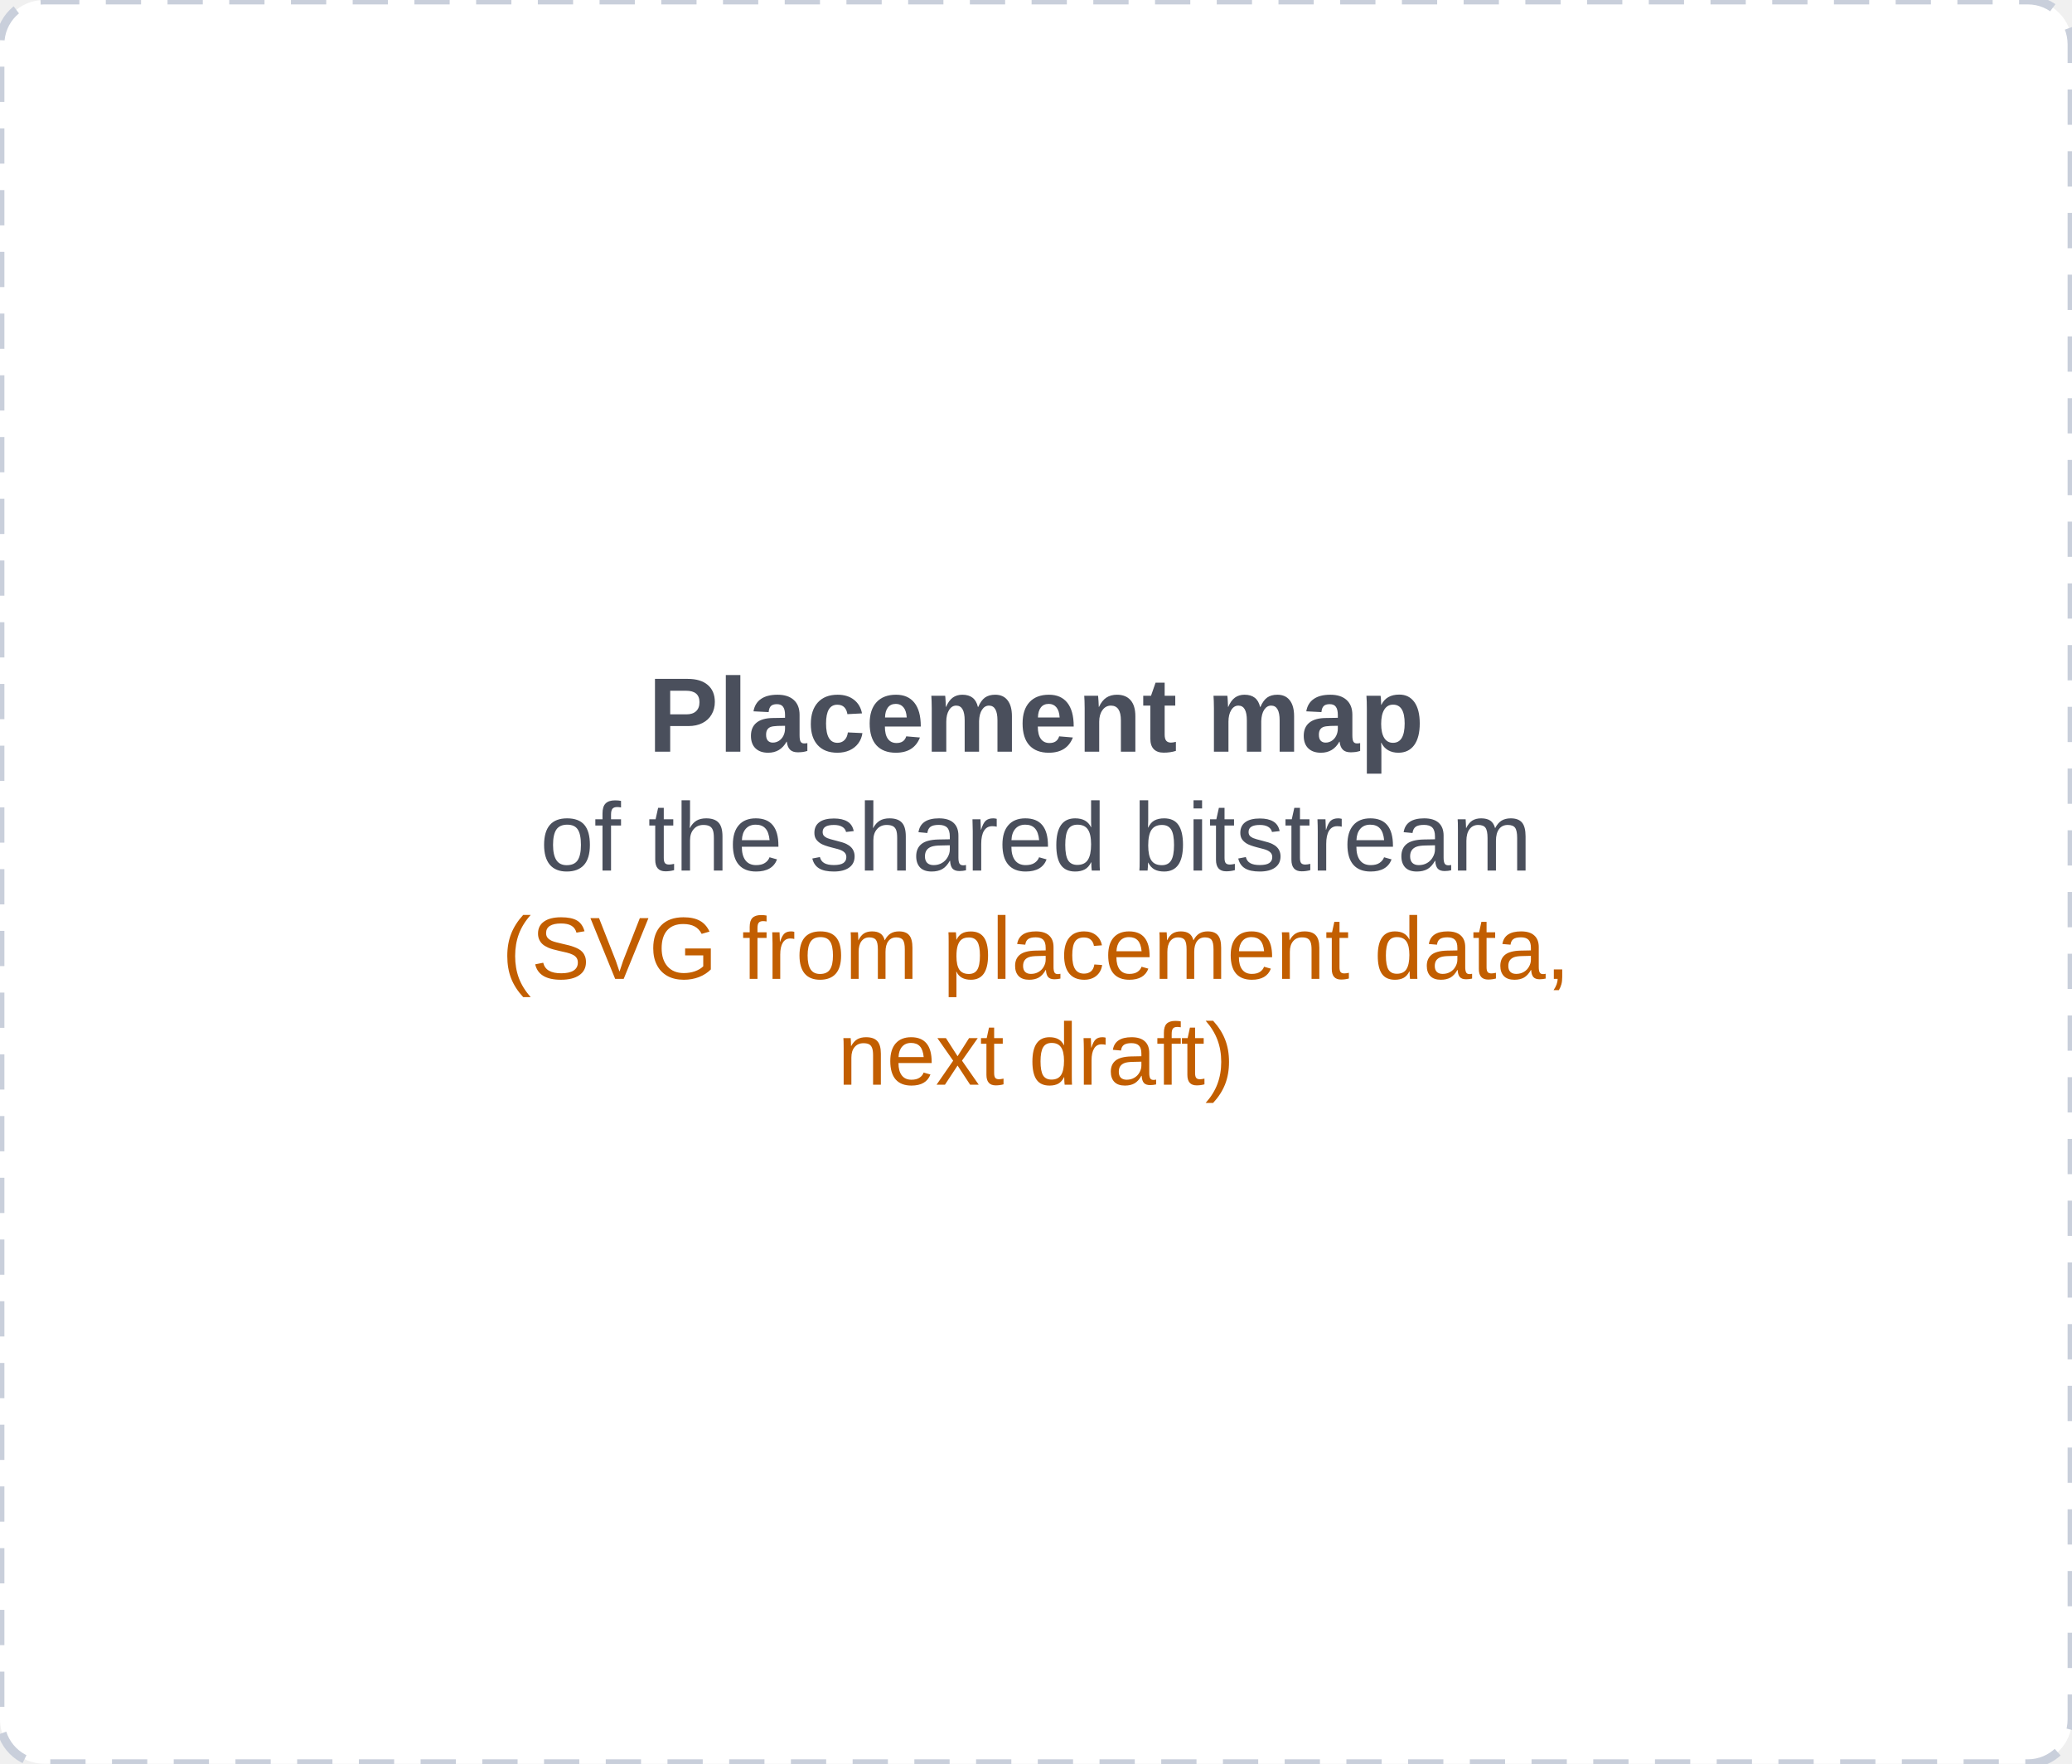
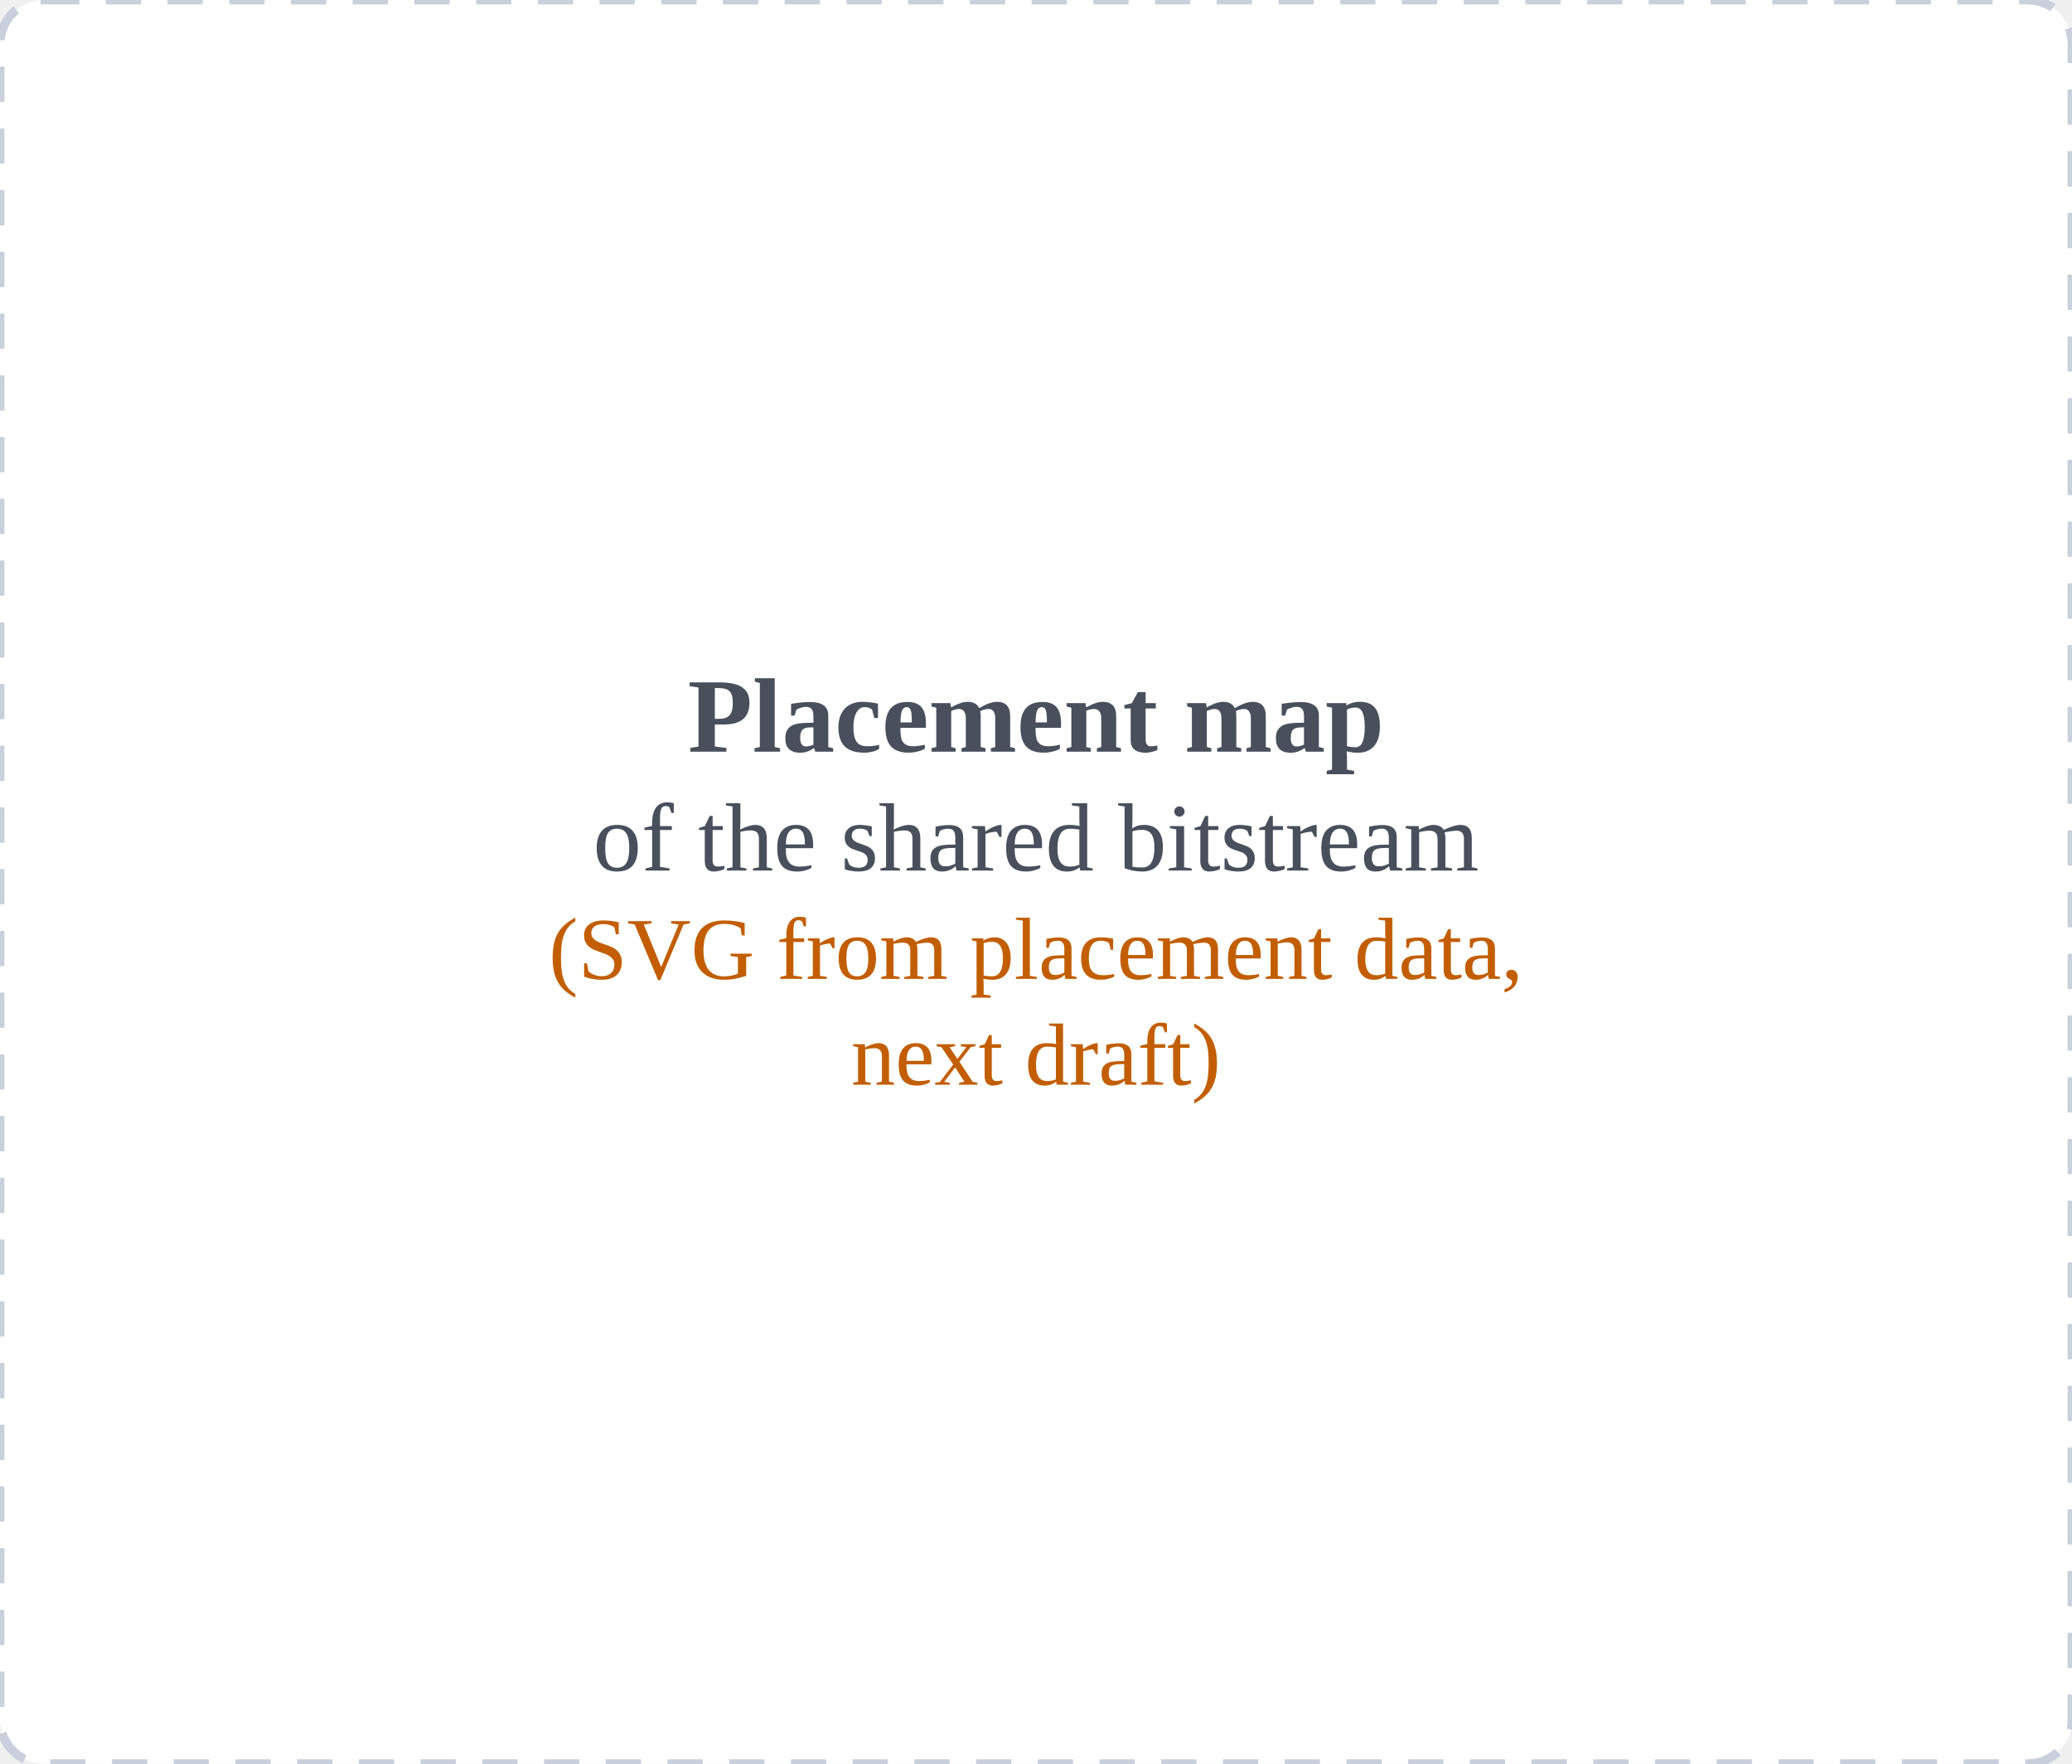
<svg xmlns="http://www.w3.org/2000/svg" width="470" height="400" viewBox="0 0 470 400">
  <rect x="0" y="0" width="470" height="400" rx="10" fill="#ffffff" stroke="#c9cfdb" stroke-width="2" stroke-dasharray="8 6" />
-   <text x="235" y="170.48" font-family="Arial, Helvetica, sans-serif" font-size="24" font-weight="700" fill="#4a4f5c" text-anchor="middle">Placement map</text>
-   <text x="235" y="197.44" font-family="Arial, Helvetica, sans-serif" font-size="22" font-weight="400" fill="#4a4f5c" text-anchor="middle">of the shared bitstream</text>
-   <text x="235" y="222" font-family="Arial, Helvetica, sans-serif" font-size="20" font-weight="400" fill="#c25e00" text-anchor="middle">(SVG from placement data,</text>
-   <text x="235" y="246" font-family="Arial, Helvetica, sans-serif" font-size="20" font-weight="400" fill="#c25e00" text-anchor="middle">next draft)</text>
+   <text x="235" y="170.48" font-family="Cambria, Georgia, Times New Roman, serif" font-size="24" font-weight="700" fill="#4a4f5c" text-anchor="middle">Placement map</text>
+   <text x="235" y="197.44" font-family="Cambria, Georgia, Times New Roman, serif" font-size="22" font-weight="400" fill="#4a4f5c" text-anchor="middle">of the shared bitstream</text>
+   <text x="235" y="222" font-family="Cambria, Georgia, Times New Roman, serif" font-size="20" font-weight="400" fill="#c25e00" text-anchor="middle">(SVG from placement data,</text>
+   <text x="235" y="246" font-family="Cambria, Georgia, Times New Roman, serif" font-size="20" font-weight="400" fill="#c25e00" text-anchor="middle">next draft)</text>
</svg>
